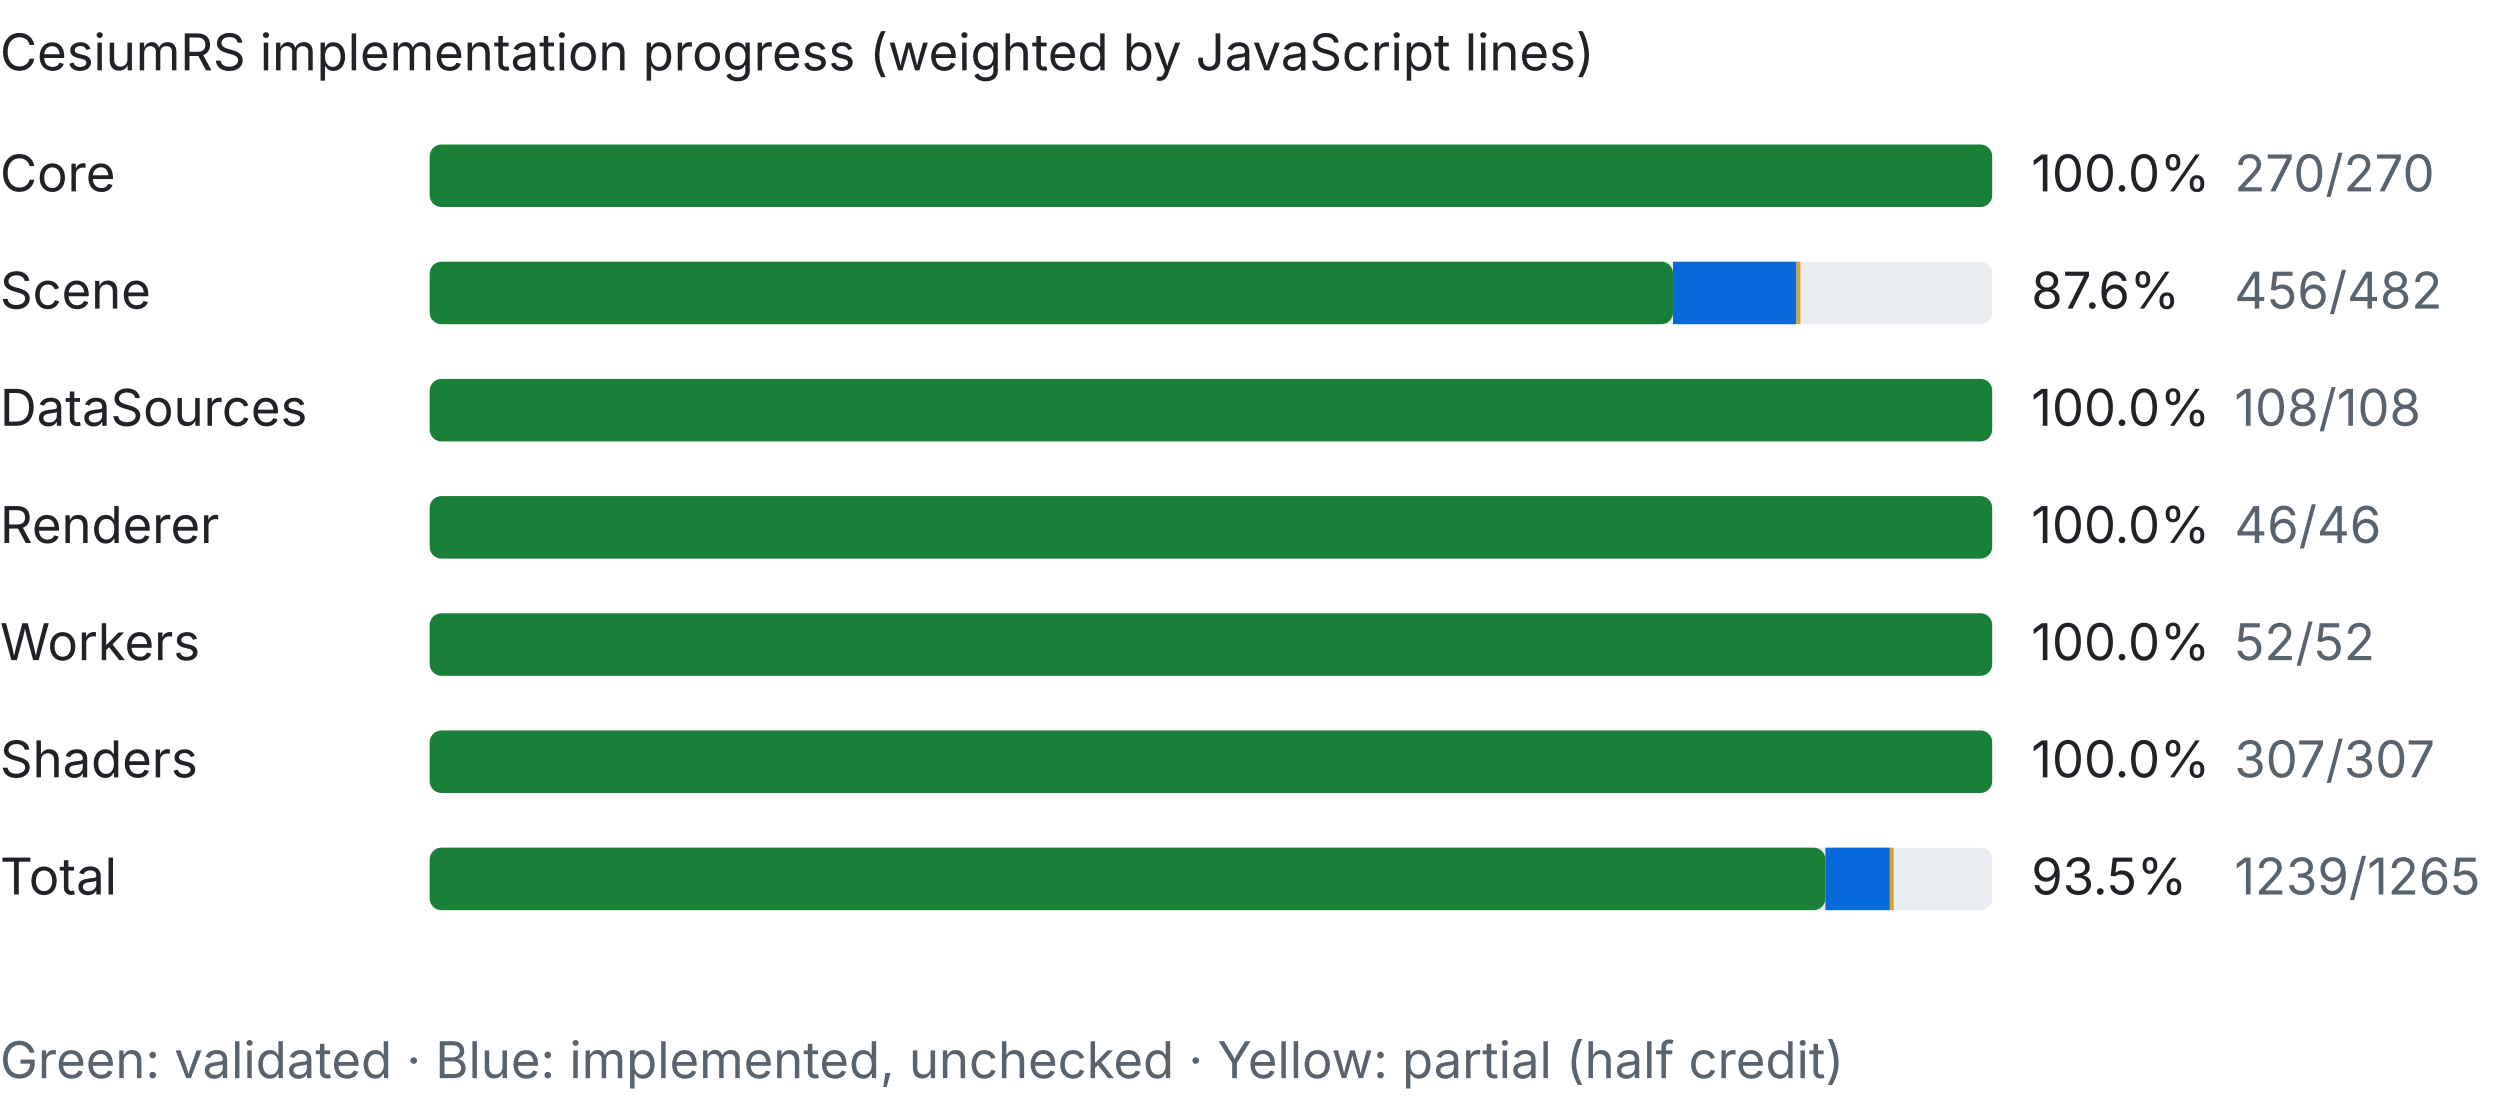
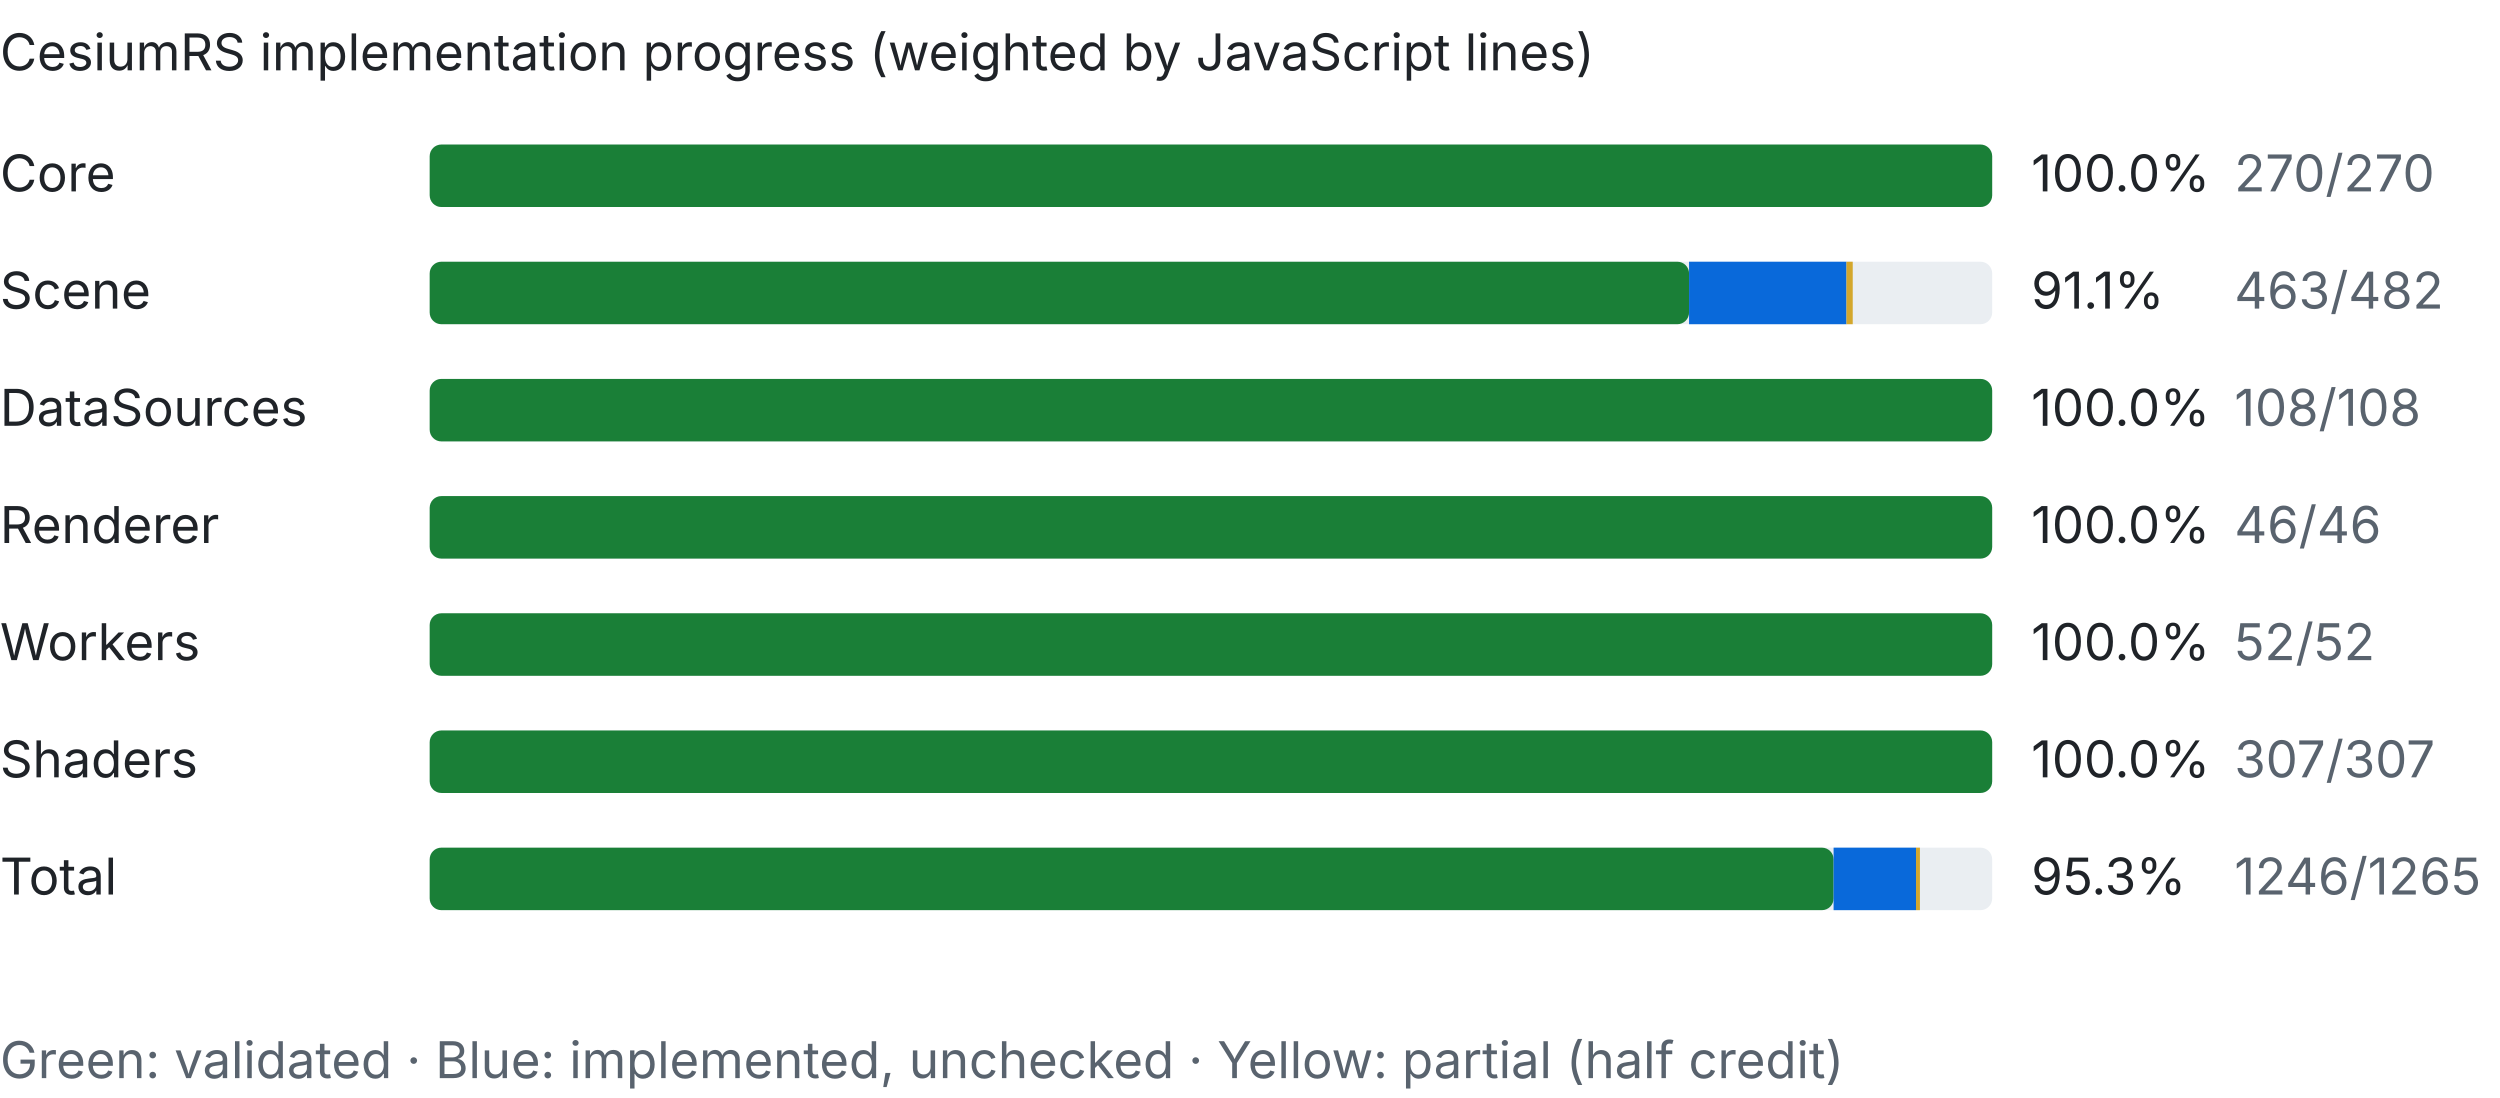
<svg xmlns="http://www.w3.org/2000/svg" width="640" height="281" viewBox="0 0 640 281">
  <style>text{font:13px system-ui,-apple-system,Segoe UI,sans-serif;fill:#1f2328}.dim{fill:#59636e}.bg{fill:#eaeef2}.done{fill:#1a7f37}.part{fill:#d4a72c}.unchecked{fill:#0969da}@media (prefers-color-scheme:dark){text{fill:#e6edf3}.dim{fill:#9198a1}.bg{fill:#30363d}.done{fill:#3fb950}}</style>
  <text x="0" y="18" font-weight="600">CesiumRS implementation progress (weighted by JavaScript lines)</text>
  <text x="0" y="49">Core</text>
  <rect class="bg" x="110" y="37" width="400" height="16" rx="3" />
  <rect class="done" x="110" y="37" width="400.0" height="16" rx="3" />
  <text x="520" y="49">100.0%</text>
  <text class="dim" x="572" y="49">270/270</text>
  <text x="0" y="79">Scene</text>
  <rect class="bg" x="110" y="67" width="400" height="16" rx="3" />
-   <rect class="done" x="110" y="67" width="318.3" height="16" rx="3" />
-   <rect class="unchecked" x="428.3" y="67" width="31.6" height="16" />
-   <rect class="part" x="459.9" y="67" width="1.0" height="16" />
-   <text x="520" y="79">87.6%</text>
-   <text class="dim" x="572" y="79">456/482</text>
+   <rect class="done" x="110" y="67" width="322.4" height="16" rx="3" />
+   <rect class="unchecked" x="432.4" y="67" width="40.3" height="16" />
+   <rect class="part" x="472.7" y="67" width="1.6" height="16" />
+   <text x="520" y="79">91.1%</text>
+   <text class="dim" x="572" y="79">463/482</text>
  <text x="0" y="109">DataSources</text>
  <rect class="bg" x="110" y="97" width="400" height="16" rx="3" />
  <rect class="done" x="110" y="97" width="400.0" height="16" rx="3" />
  <text x="520" y="109">100.0%</text>
  <text class="dim" x="572" y="109">108/108</text>
  <text x="0" y="139">Renderer</text>
  <rect class="bg" x="110" y="127" width="400" height="16" rx="3" />
  <rect class="done" x="110" y="127" width="400.0" height="16" rx="3" />
  <text x="520" y="139">100.0%</text>
  <text class="dim" x="572" y="139">46/46</text>
  <text x="0" y="169">Workers</text>
  <rect class="bg" x="110" y="157" width="400" height="16" rx="3" />
  <rect class="done" x="110" y="157" width="400.0" height="16" rx="3" />
  <text x="520" y="169">100.0%</text>
  <text class="dim" x="572" y="169">52/52</text>
  <text x="0" y="199">Shaders</text>
  <rect class="bg" x="110" y="187" width="400" height="16" rx="3" />
  <rect class="done" x="110" y="187" width="400.0" height="16" rx="3" />
  <text x="520" y="199">100.0%</text>
  <text class="dim" x="572" y="199">307/307</text>
  <text x="0" y="229" font-weight="600">Total</text>
  <rect class="bg" x="110" y="217" width="400" height="16" rx="3" />
-   <rect class="done" x="110" y="217" width="357.3" height="16" rx="3" />
-   <rect class="unchecked" x="467.3" y="217" width="16.5" height="16" />
-   <rect class="part" x="483.8" y="217" width="1.0" height="16" />
-   <text x="520" y="229" font-weight="600">93.5%</text>
-   <text class="dim" x="572" y="229">1239/1265</text>
+   <rect class="done" x="110" y="217" width="359.4" height="16" rx="3" />
+   <rect class="unchecked" x="469.4" y="217" width="21.1" height="16" />
+   <rect class="part" x="490.5" y="217" width="1.0" height="16" />
+   <text x="520" y="229" font-weight="600">95.3%</text>
+   <text class="dim" x="572" y="229">1246/1265</text>
  <text class="dim" x="0" y="276">Green: validated · Blue: implemented, unchecked · Yellow: partial (half credit)</text>
</svg>
